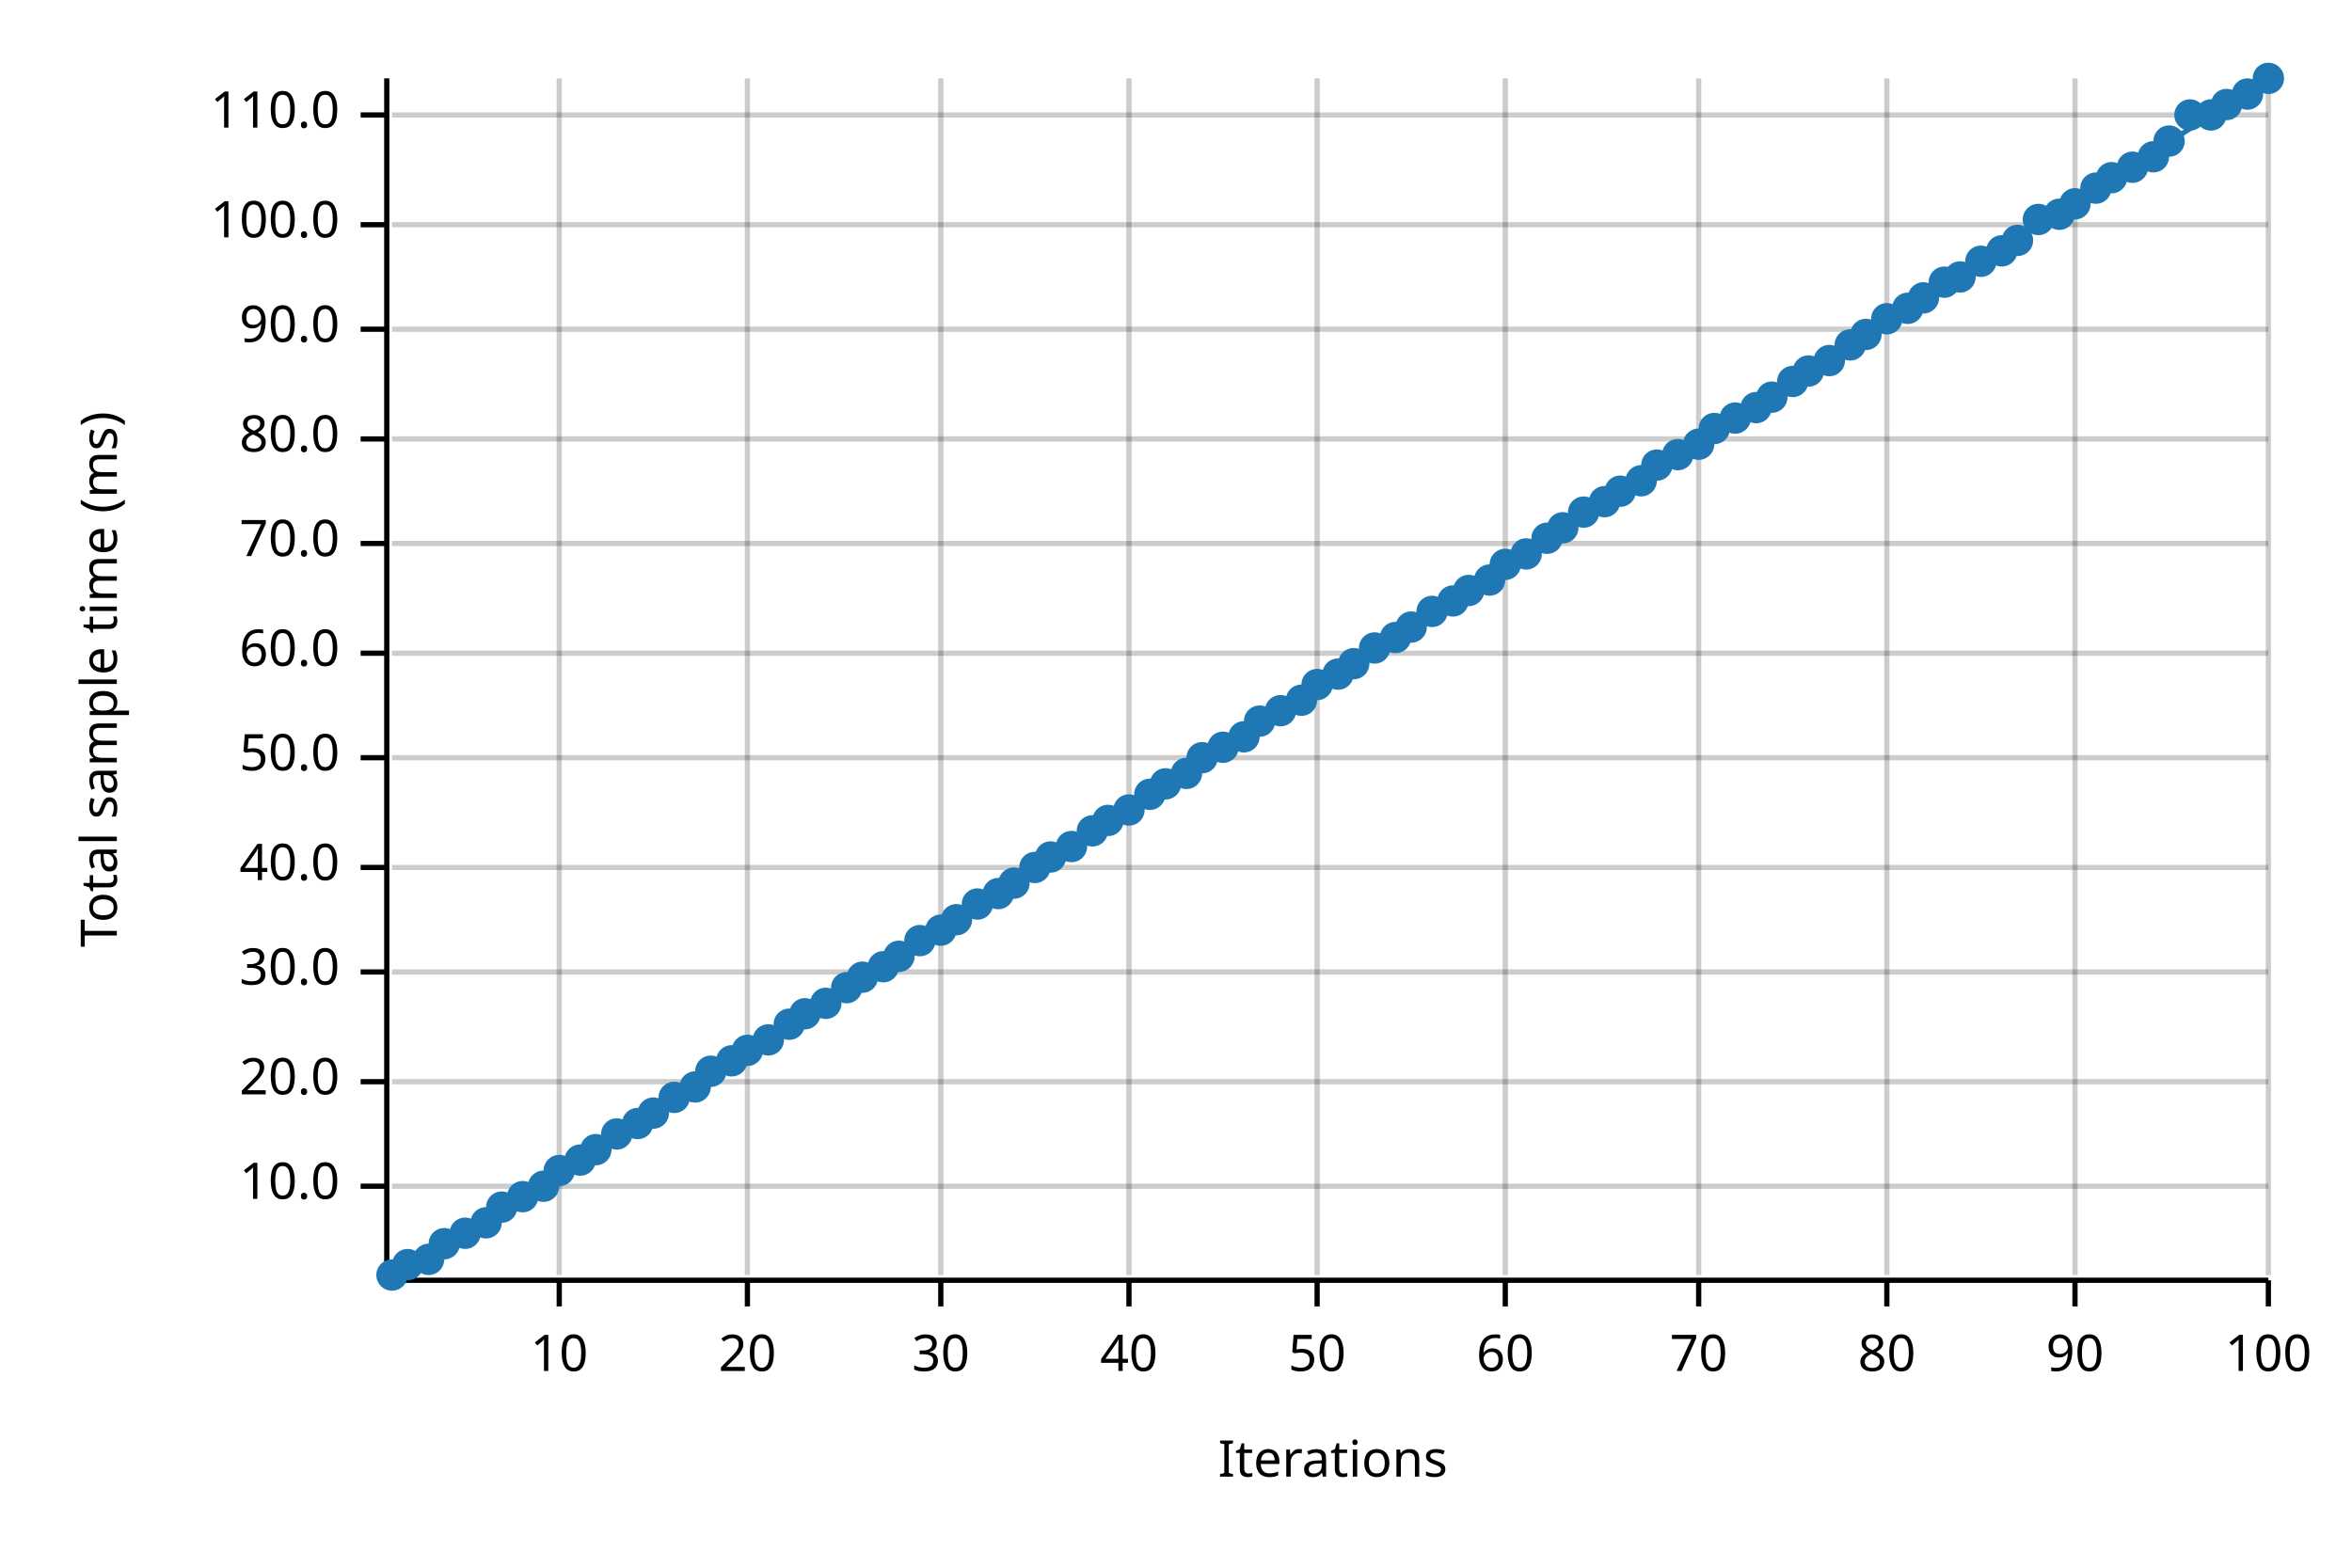
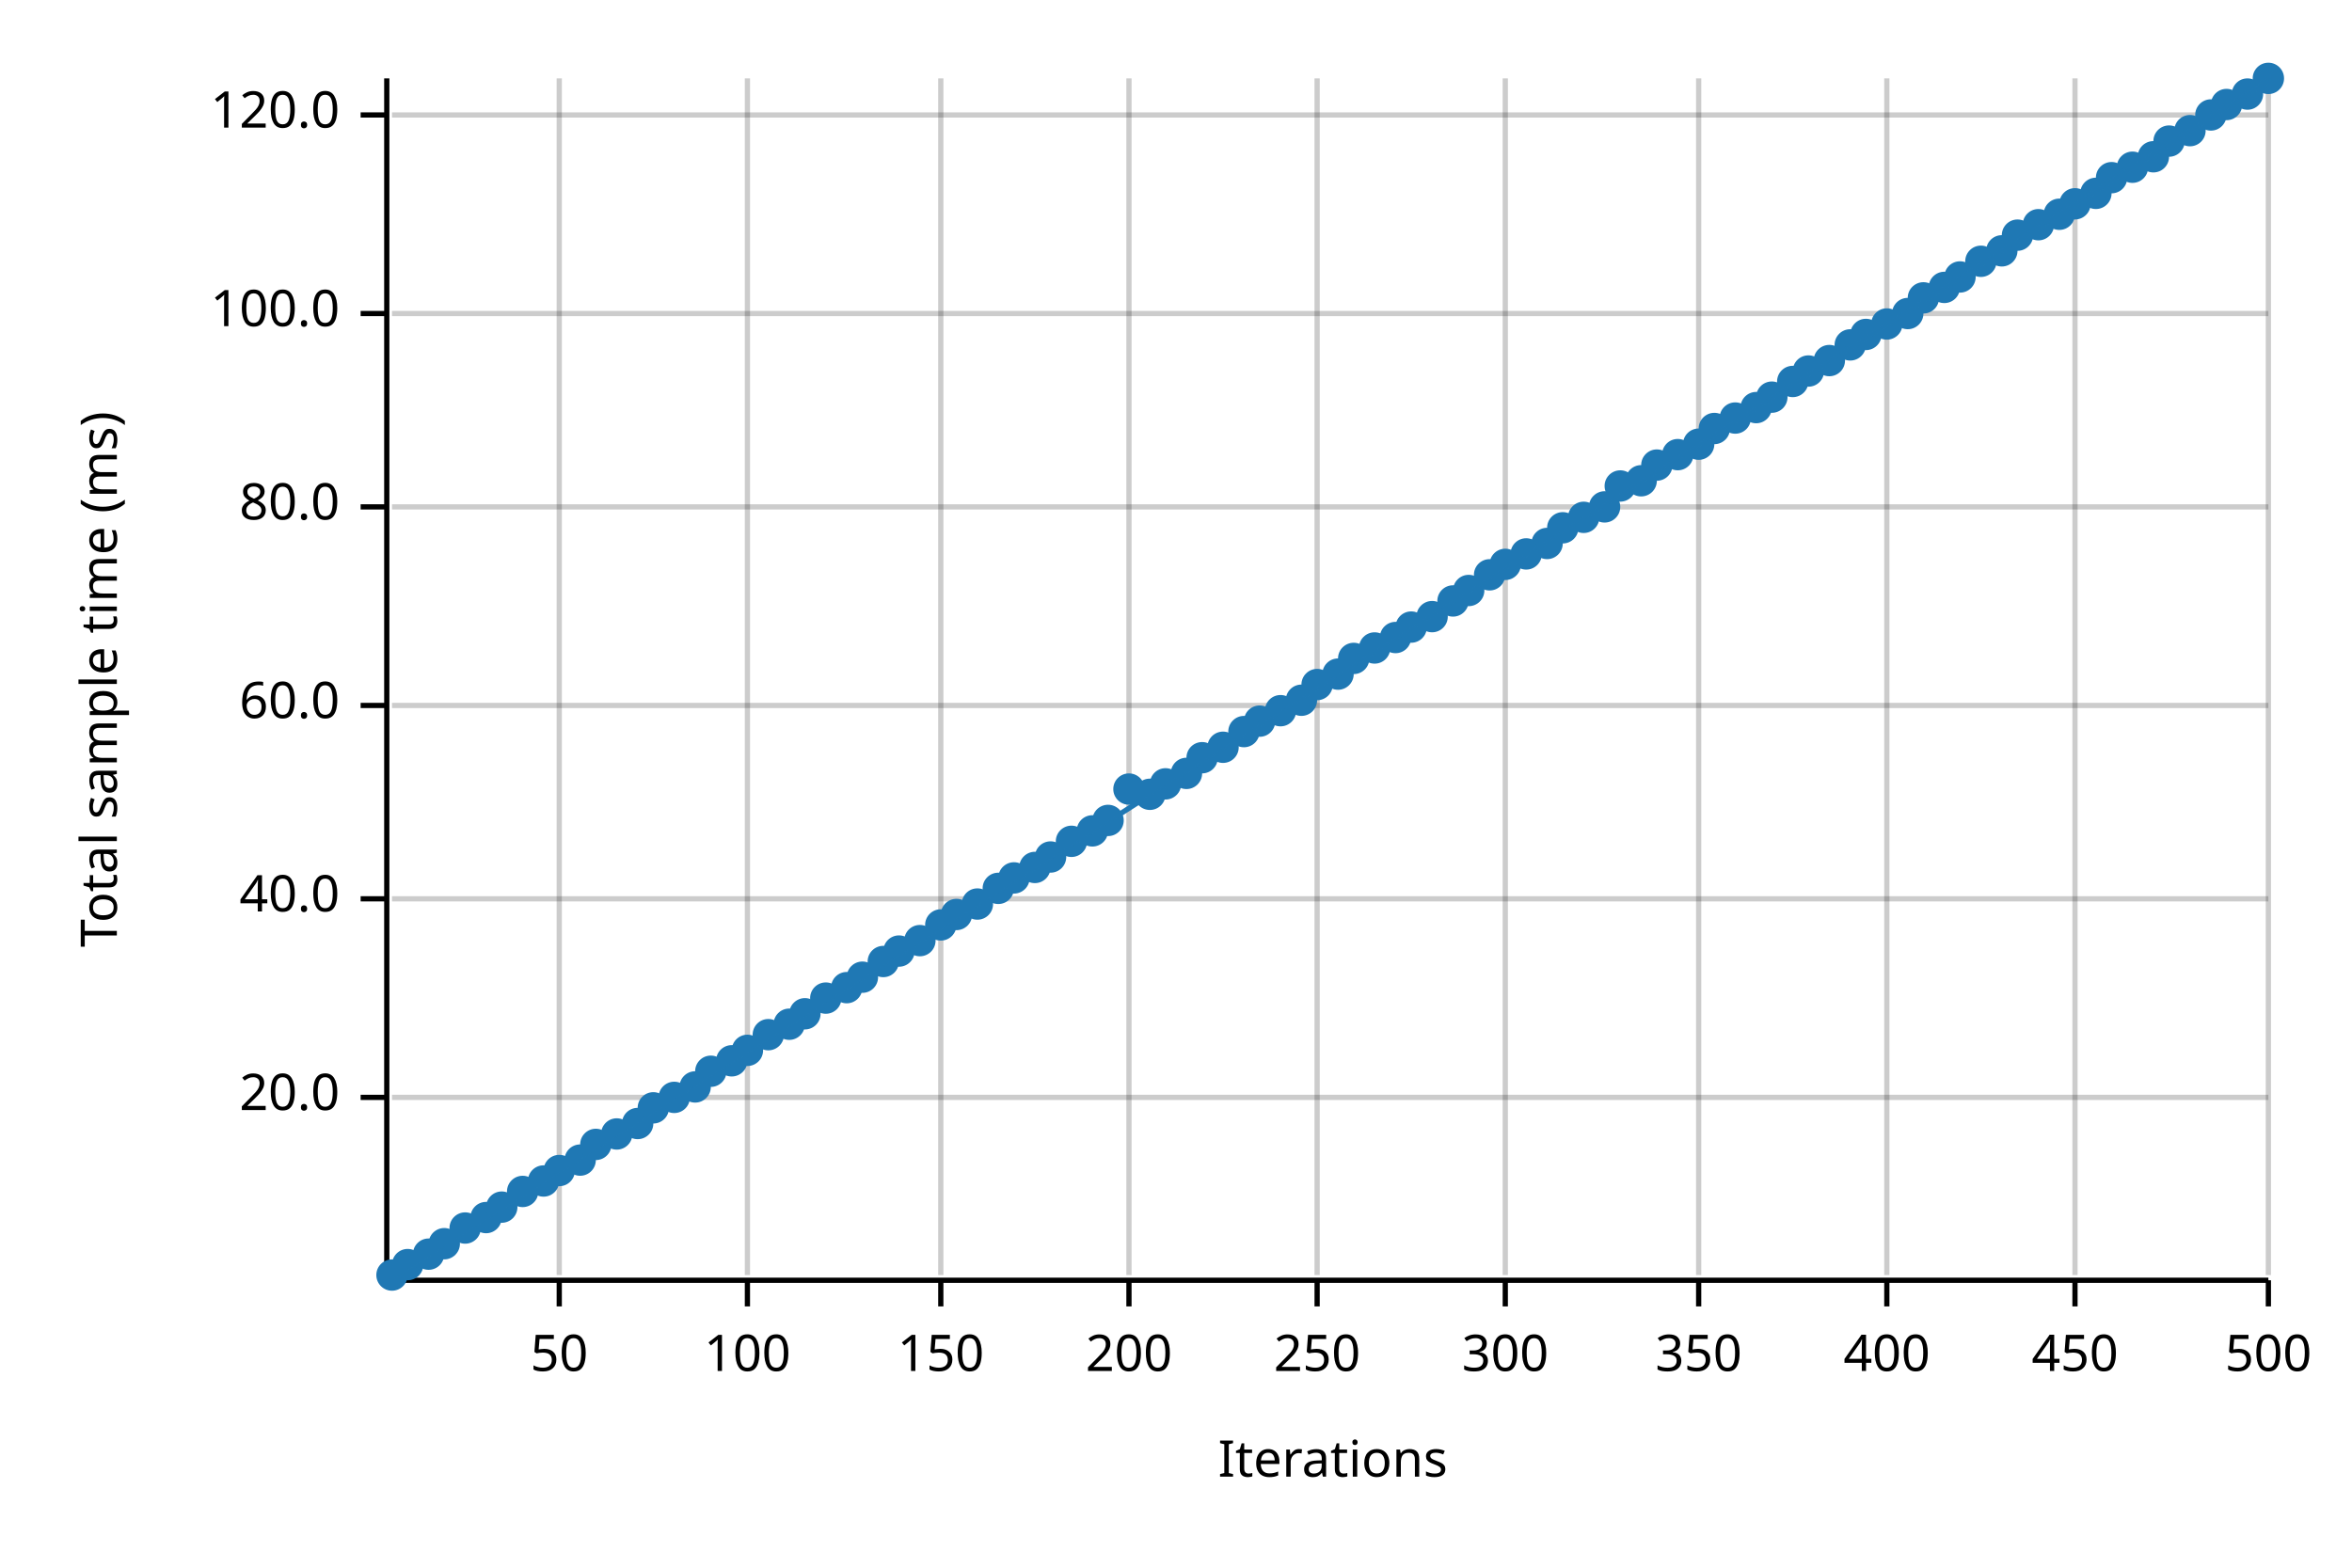
<svg xmlns="http://www.w3.org/2000/svg" width="450" height="300" viewBox="0 0 450 300">
  <text x="15" y="130" dy="0.76em" text-anchor="middle" font-family="sans-serif" font-size="9.677" opacity="1" fill="#000000" transform="rotate(270, 15, 130)">
Total sample time (ms)
</text>
  <text x="255" y="285" dy="-0.5ex" text-anchor="middle" font-family="sans-serif" font-size="9.677" opacity="1" fill="#000000">
Iterations
</text>
  <line opacity="0.2" stroke="#000000" stroke-width="1" x1="107" y1="244" x2="107" y2="15" />
  <line opacity="0.2" stroke="#000000" stroke-width="1" x1="143" y1="244" x2="143" y2="15" />
  <line opacity="0.2" stroke="#000000" stroke-width="1" x1="180" y1="244" x2="180" y2="15" />
  <line opacity="0.2" stroke="#000000" stroke-width="1" x1="216" y1="244" x2="216" y2="15" />
  <line opacity="0.2" stroke="#000000" stroke-width="1" x1="252" y1="244" x2="252" y2="15" />
  <line opacity="0.2" stroke="#000000" stroke-width="1" x1="288" y1="244" x2="288" y2="15" />
  <line opacity="0.2" stroke="#000000" stroke-width="1" x1="325" y1="244" x2="325" y2="15" />
  <line opacity="0.2" stroke="#000000" stroke-width="1" x1="361" y1="244" x2="361" y2="15" />
  <line opacity="0.2" stroke="#000000" stroke-width="1" x1="397" y1="244" x2="397" y2="15" />
  <line opacity="0.2" stroke="#000000" stroke-width="1" x1="434" y1="244" x2="434" y2="15" />
-   <line opacity="0.2" stroke="#000000" stroke-width="1" x1="75" y1="227" x2="434" y2="227" />
-   <line opacity="0.2" stroke="#000000" stroke-width="1" x1="75" y1="207" x2="434" y2="207" />
-   <line opacity="0.2" stroke="#000000" stroke-width="1" x1="75" y1="186" x2="434" y2="186" />
-   <line opacity="0.2" stroke="#000000" stroke-width="1" x1="75" y1="166" x2="434" y2="166" />
-   <line opacity="0.2" stroke="#000000" stroke-width="1" x1="75" y1="145" x2="434" y2="145" />
-   <line opacity="0.2" stroke="#000000" stroke-width="1" x1="75" y1="125" x2="434" y2="125" />
-   <line opacity="0.2" stroke="#000000" stroke-width="1" x1="75" y1="104" x2="434" y2="104" />
-   <line opacity="0.2" stroke="#000000" stroke-width="1" x1="75" y1="84" x2="434" y2="84" />
-   <line opacity="0.2" stroke="#000000" stroke-width="1" x1="75" y1="63" x2="434" y2="63" />
-   <line opacity="0.2" stroke="#000000" stroke-width="1" x1="75" y1="43" x2="434" y2="43" />
+   <line opacity="0.2" stroke="#000000" stroke-width="1" x1="75" y1="210" x2="434" y2="210" />
+   <line opacity="0.2" stroke="#000000" stroke-width="1" x1="75" y1="172" x2="434" y2="172" />
+   <line opacity="0.2" stroke="#000000" stroke-width="1" x1="75" y1="135" x2="434" y2="135" />
+   <line opacity="0.2" stroke="#000000" stroke-width="1" x1="75" y1="97" x2="434" y2="97" />
+   <line opacity="0.2" stroke="#000000" stroke-width="1" x1="75" y1="60" x2="434" y2="60" />
  <line opacity="0.2" stroke="#000000" stroke-width="1" x1="75" y1="22" x2="434" y2="22" />
  <polyline fill="none" opacity="1" stroke="#000000" stroke-width="1" points="74,15 74,244 " />
-   <text x="65" y="227" dy="0.5ex" text-anchor="end" font-family="sans-serif" font-size="9.677" opacity="1" fill="#000000">
- 10.0
- </text>
-   <polyline fill="none" opacity="1" stroke="#000000" stroke-width="1" points="69,227 74,227 " />
-   <text x="65" y="207" dy="0.5ex" text-anchor="end" font-family="sans-serif" font-size="9.677" opacity="1" fill="#000000">
+   <text x="65" y="210" dy="0.5ex" text-anchor="end" font-family="sans-serif" font-size="9.677" opacity="1" fill="#000000">
20.0
</text>
-   <polyline fill="none" opacity="1" stroke="#000000" stroke-width="1" points="69,207 74,207 " />
-   <text x="65" y="186" dy="0.5ex" text-anchor="end" font-family="sans-serif" font-size="9.677" opacity="1" fill="#000000">
- 30.0
- </text>
-   <polyline fill="none" opacity="1" stroke="#000000" stroke-width="1" points="69,186 74,186 " />
-   <text x="65" y="166" dy="0.5ex" text-anchor="end" font-family="sans-serif" font-size="9.677" opacity="1" fill="#000000">
+   <polyline fill="none" opacity="1" stroke="#000000" stroke-width="1" points="69,210 74,210 " />
+   <text x="65" y="172" dy="0.5ex" text-anchor="end" font-family="sans-serif" font-size="9.677" opacity="1" fill="#000000">
40.0
</text>
-   <polyline fill="none" opacity="1" stroke="#000000" stroke-width="1" points="69,166 74,166 " />
-   <text x="65" y="145" dy="0.5ex" text-anchor="end" font-family="sans-serif" font-size="9.677" opacity="1" fill="#000000">
- 50.0
- </text>
-   <polyline fill="none" opacity="1" stroke="#000000" stroke-width="1" points="69,145 74,145 " />
-   <text x="65" y="125" dy="0.5ex" text-anchor="end" font-family="sans-serif" font-size="9.677" opacity="1" fill="#000000">
+   <polyline fill="none" opacity="1" stroke="#000000" stroke-width="1" points="69,172 74,172 " />
+   <text x="65" y="135" dy="0.5ex" text-anchor="end" font-family="sans-serif" font-size="9.677" opacity="1" fill="#000000">
60.0
</text>
-   <polyline fill="none" opacity="1" stroke="#000000" stroke-width="1" points="69,125 74,125 " />
-   <text x="65" y="104" dy="0.5ex" text-anchor="end" font-family="sans-serif" font-size="9.677" opacity="1" fill="#000000">
- 70.0
- </text>
-   <polyline fill="none" opacity="1" stroke="#000000" stroke-width="1" points="69,104 74,104 " />
-   <text x="65" y="84" dy="0.5ex" text-anchor="end" font-family="sans-serif" font-size="9.677" opacity="1" fill="#000000">
+   <polyline fill="none" opacity="1" stroke="#000000" stroke-width="1" points="69,135 74,135 " />
+   <text x="65" y="97" dy="0.5ex" text-anchor="end" font-family="sans-serif" font-size="9.677" opacity="1" fill="#000000">
80.0
</text>
-   <polyline fill="none" opacity="1" stroke="#000000" stroke-width="1" points="69,84 74,84 " />
-   <text x="65" y="63" dy="0.5ex" text-anchor="end" font-family="sans-serif" font-size="9.677" opacity="1" fill="#000000">
- 90.0
- </text>
-   <polyline fill="none" opacity="1" stroke="#000000" stroke-width="1" points="69,63 74,63 " />
-   <text x="65" y="43" dy="0.5ex" text-anchor="end" font-family="sans-serif" font-size="9.677" opacity="1" fill="#000000">
+   <polyline fill="none" opacity="1" stroke="#000000" stroke-width="1" points="69,97 74,97 " />
+   <text x="65" y="60" dy="0.5ex" text-anchor="end" font-family="sans-serif" font-size="9.677" opacity="1" fill="#000000">
100.0
</text>
-   <polyline fill="none" opacity="1" stroke="#000000" stroke-width="1" points="69,43 74,43 " />
+   <polyline fill="none" opacity="1" stroke="#000000" stroke-width="1" points="69,60 74,60 " />
  <text x="65" y="22" dy="0.5ex" text-anchor="end" font-family="sans-serif" font-size="9.677" opacity="1" fill="#000000">
- 110.0
+ 120.0
</text>
  <polyline fill="none" opacity="1" stroke="#000000" stroke-width="1" points="69,22 74,22 " />
  <polyline fill="none" opacity="1" stroke="#000000" stroke-width="1" points="75,245 434,245 " />
  <text x="107" y="255" dy="0.76em" text-anchor="middle" font-family="sans-serif" font-size="9.677" opacity="1" fill="#000000">
- 10
+ 50
</text>
  <polyline fill="none" opacity="1" stroke="#000000" stroke-width="1" points="107,245 107,250 " />
  <text x="143" y="255" dy="0.76em" text-anchor="middle" font-family="sans-serif" font-size="9.677" opacity="1" fill="#000000">
- 20
+ 100
</text>
  <polyline fill="none" opacity="1" stroke="#000000" stroke-width="1" points="143,245 143,250 " />
  <text x="180" y="255" dy="0.76em" text-anchor="middle" font-family="sans-serif" font-size="9.677" opacity="1" fill="#000000">
- 30
+ 150
</text>
  <polyline fill="none" opacity="1" stroke="#000000" stroke-width="1" points="180,245 180,250 " />
  <text x="216" y="255" dy="0.76em" text-anchor="middle" font-family="sans-serif" font-size="9.677" opacity="1" fill="#000000">
- 40
+ 200
</text>
  <polyline fill="none" opacity="1" stroke="#000000" stroke-width="1" points="216,245 216,250 " />
  <text x="252" y="255" dy="0.76em" text-anchor="middle" font-family="sans-serif" font-size="9.677" opacity="1" fill="#000000">
- 50
+ 250
</text>
  <polyline fill="none" opacity="1" stroke="#000000" stroke-width="1" points="252,245 252,250 " />
  <text x="288" y="255" dy="0.76em" text-anchor="middle" font-family="sans-serif" font-size="9.677" opacity="1" fill="#000000">
- 60
+ 300
</text>
  <polyline fill="none" opacity="1" stroke="#000000" stroke-width="1" points="288,245 288,250 " />
  <text x="325" y="255" dy="0.76em" text-anchor="middle" font-family="sans-serif" font-size="9.677" opacity="1" fill="#000000">
- 70
+ 350
</text>
  <polyline fill="none" opacity="1" stroke="#000000" stroke-width="1" points="325,245 325,250 " />
  <text x="361" y="255" dy="0.76em" text-anchor="middle" font-family="sans-serif" font-size="9.677" opacity="1" fill="#000000">
- 80
+ 400
</text>
  <polyline fill="none" opacity="1" stroke="#000000" stroke-width="1" points="361,245 361,250 " />
  <text x="397" y="255" dy="0.76em" text-anchor="middle" font-family="sans-serif" font-size="9.677" opacity="1" fill="#000000">
- 90
+ 450
</text>
  <polyline fill="none" opacity="1" stroke="#000000" stroke-width="1" points="397,245 397,250 " />
  <text x="434" y="255" dy="0.76em" text-anchor="middle" font-family="sans-serif" font-size="9.677" opacity="1" fill="#000000">
- 100
+ 500
</text>
  <polyline fill="none" opacity="1" stroke="#000000" stroke-width="1" points="434,245 434,250 " />
  <circle cx="75" cy="244" r="3" opacity="1" fill="#1F78B4" stroke="none" stroke-width="1" />
  <circle cx="78" cy="242" r="3" opacity="1" fill="#1F78B4" stroke="none" stroke-width="1" />
-   <circle cx="82" cy="241" r="3" opacity="1" fill="#1F78B4" stroke="none" stroke-width="1" />
+   <circle cx="82" cy="240" r="3" opacity="1" fill="#1F78B4" stroke="none" stroke-width="1" />
  <circle cx="85" cy="238" r="3" opacity="1" fill="#1F78B4" stroke="none" stroke-width="1" />
-   <circle cx="89" cy="236" r="3" opacity="1" fill="#1F78B4" stroke="none" stroke-width="1" />
-   <circle cx="93" cy="234" r="3" opacity="1" fill="#1F78B4" stroke="none" stroke-width="1" />
+   <circle cx="89" cy="235" r="3" opacity="1" fill="#1F78B4" stroke="none" stroke-width="1" />
+   <circle cx="93" cy="233" r="3" opacity="1" fill="#1F78B4" stroke="none" stroke-width="1" />
  <circle cx="96" cy="231" r="3" opacity="1" fill="#1F78B4" stroke="none" stroke-width="1" />
-   <circle cx="100" cy="229" r="3" opacity="1" fill="#1F78B4" stroke="none" stroke-width="1" />
-   <circle cx="104" cy="227" r="3" opacity="1" fill="#1F78B4" stroke="none" stroke-width="1" />
+   <circle cx="100" cy="228" r="3" opacity="1" fill="#1F78B4" stroke="none" stroke-width="1" />
+   <circle cx="104" cy="226" r="3" opacity="1" fill="#1F78B4" stroke="none" stroke-width="1" />
  <circle cx="107" cy="224" r="3" opacity="1" fill="#1F78B4" stroke="none" stroke-width="1" />
  <circle cx="111" cy="222" r="3" opacity="1" fill="#1F78B4" stroke="none" stroke-width="1" />
-   <circle cx="114" cy="220" r="3" opacity="1" fill="#1F78B4" stroke="none" stroke-width="1" />
+   <circle cx="114" cy="219" r="3" opacity="1" fill="#1F78B4" stroke="none" stroke-width="1" />
  <circle cx="118" cy="217" r="3" opacity="1" fill="#1F78B4" stroke="none" stroke-width="1" />
  <circle cx="122" cy="215" r="3" opacity="1" fill="#1F78B4" stroke="none" stroke-width="1" />
-   <circle cx="125" cy="213" r="3" opacity="1" fill="#1F78B4" stroke="none" stroke-width="1" />
+   <circle cx="125" cy="212" r="3" opacity="1" fill="#1F78B4" stroke="none" stroke-width="1" />
  <circle cx="129" cy="210" r="3" opacity="1" fill="#1F78B4" stroke="none" stroke-width="1" />
  <circle cx="133" cy="208" r="3" opacity="1" fill="#1F78B4" stroke="none" stroke-width="1" />
  <circle cx="136" cy="205" r="3" opacity="1" fill="#1F78B4" stroke="none" stroke-width="1" />
  <circle cx="140" cy="203" r="3" opacity="1" fill="#1F78B4" stroke="none" stroke-width="1" />
  <circle cx="143" cy="201" r="3" opacity="1" fill="#1F78B4" stroke="none" stroke-width="1" />
-   <circle cx="147" cy="199" r="3" opacity="1" fill="#1F78B4" stroke="none" stroke-width="1" />
+   <circle cx="147" cy="198" r="3" opacity="1" fill="#1F78B4" stroke="none" stroke-width="1" />
  <circle cx="151" cy="196" r="3" opacity="1" fill="#1F78B4" stroke="none" stroke-width="1" />
  <circle cx="154" cy="194" r="3" opacity="1" fill="#1F78B4" stroke="none" stroke-width="1" />
-   <circle cx="158" cy="192" r="3" opacity="1" fill="#1F78B4" stroke="none" stroke-width="1" />
+   <circle cx="158" cy="191" r="3" opacity="1" fill="#1F78B4" stroke="none" stroke-width="1" />
  <circle cx="162" cy="189" r="3" opacity="1" fill="#1F78B4" stroke="none" stroke-width="1" />
  <circle cx="165" cy="187" r="3" opacity="1" fill="#1F78B4" stroke="none" stroke-width="1" />
-   <circle cx="169" cy="185" r="3" opacity="1" fill="#1F78B4" stroke="none" stroke-width="1" />
-   <circle cx="172" cy="183" r="3" opacity="1" fill="#1F78B4" stroke="none" stroke-width="1" />
+   <circle cx="169" cy="184" r="3" opacity="1" fill="#1F78B4" stroke="none" stroke-width="1" />
+   <circle cx="172" cy="182" r="3" opacity="1" fill="#1F78B4" stroke="none" stroke-width="1" />
  <circle cx="176" cy="180" r="3" opacity="1" fill="#1F78B4" stroke="none" stroke-width="1" />
-   <circle cx="180" cy="178" r="3" opacity="1" fill="#1F78B4" stroke="none" stroke-width="1" />
-   <circle cx="183" cy="176" r="3" opacity="1" fill="#1F78B4" stroke="none" stroke-width="1" />
+   <circle cx="180" cy="177" r="3" opacity="1" fill="#1F78B4" stroke="none" stroke-width="1" />
+   <circle cx="183" cy="175" r="3" opacity="1" fill="#1F78B4" stroke="none" stroke-width="1" />
  <circle cx="187" cy="173" r="3" opacity="1" fill="#1F78B4" stroke="none" stroke-width="1" />
-   <circle cx="191" cy="171" r="3" opacity="1" fill="#1F78B4" stroke="none" stroke-width="1" />
-   <circle cx="194" cy="169" r="3" opacity="1" fill="#1F78B4" stroke="none" stroke-width="1" />
+   <circle cx="191" cy="170" r="3" opacity="1" fill="#1F78B4" stroke="none" stroke-width="1" />
+   <circle cx="194" cy="168" r="3" opacity="1" fill="#1F78B4" stroke="none" stroke-width="1" />
  <circle cx="198" cy="166" r="3" opacity="1" fill="#1F78B4" stroke="none" stroke-width="1" />
  <circle cx="201" cy="164" r="3" opacity="1" fill="#1F78B4" stroke="none" stroke-width="1" />
-   <circle cx="205" cy="162" r="3" opacity="1" fill="#1F78B4" stroke="none" stroke-width="1" />
+   <circle cx="205" cy="161" r="3" opacity="1" fill="#1F78B4" stroke="none" stroke-width="1" />
  <circle cx="209" cy="159" r="3" opacity="1" fill="#1F78B4" stroke="none" stroke-width="1" />
  <circle cx="212" cy="157" r="3" opacity="1" fill="#1F78B4" stroke="none" stroke-width="1" />
-   <circle cx="216" cy="155" r="3" opacity="1" fill="#1F78B4" stroke="none" stroke-width="1" />
+   <circle cx="216" cy="151" r="3" opacity="1" fill="#1F78B4" stroke="none" stroke-width="1" />
  <circle cx="220" cy="152" r="3" opacity="1" fill="#1F78B4" stroke="none" stroke-width="1" />
  <circle cx="223" cy="150" r="3" opacity="1" fill="#1F78B4" stroke="none" stroke-width="1" />
  <circle cx="227" cy="148" r="3" opacity="1" fill="#1F78B4" stroke="none" stroke-width="1" />
  <circle cx="230" cy="145" r="3" opacity="1" fill="#1F78B4" stroke="none" stroke-width="1" />
  <circle cx="234" cy="143" r="3" opacity="1" fill="#1F78B4" stroke="none" stroke-width="1" />
-   <circle cx="238" cy="141" r="3" opacity="1" fill="#1F78B4" stroke="none" stroke-width="1" />
+   <circle cx="238" cy="140" r="3" opacity="1" fill="#1F78B4" stroke="none" stroke-width="1" />
  <circle cx="241" cy="138" r="3" opacity="1" fill="#1F78B4" stroke="none" stroke-width="1" />
  <circle cx="245" cy="136" r="3" opacity="1" fill="#1F78B4" stroke="none" stroke-width="1" />
  <circle cx="249" cy="134" r="3" opacity="1" fill="#1F78B4" stroke="none" stroke-width="1" />
  <circle cx="252" cy="131" r="3" opacity="1" fill="#1F78B4" stroke="none" stroke-width="1" />
  <circle cx="256" cy="129" r="3" opacity="1" fill="#1F78B4" stroke="none" stroke-width="1" />
-   <circle cx="259" cy="127" r="3" opacity="1" fill="#1F78B4" stroke="none" stroke-width="1" />
+   <circle cx="259" cy="126" r="3" opacity="1" fill="#1F78B4" stroke="none" stroke-width="1" />
  <circle cx="263" cy="124" r="3" opacity="1" fill="#1F78B4" stroke="none" stroke-width="1" />
  <circle cx="267" cy="122" r="3" opacity="1" fill="#1F78B4" stroke="none" stroke-width="1" />
  <circle cx="270" cy="120" r="3" opacity="1" fill="#1F78B4" stroke="none" stroke-width="1" />
-   <circle cx="274" cy="117" r="3" opacity="1" fill="#1F78B4" stroke="none" stroke-width="1" />
+   <circle cx="274" cy="118" r="3" opacity="1" fill="#1F78B4" stroke="none" stroke-width="1" />
  <circle cx="278" cy="115" r="3" opacity="1" fill="#1F78B4" stroke="none" stroke-width="1" />
  <circle cx="281" cy="113" r="3" opacity="1" fill="#1F78B4" stroke="none" stroke-width="1" />
-   <circle cx="285" cy="111" r="3" opacity="1" fill="#1F78B4" stroke="none" stroke-width="1" />
+   <circle cx="285" cy="110" r="3" opacity="1" fill="#1F78B4" stroke="none" stroke-width="1" />
  <circle cx="288" cy="108" r="3" opacity="1" fill="#1F78B4" stroke="none" stroke-width="1" />
  <circle cx="292" cy="106" r="3" opacity="1" fill="#1F78B4" stroke="none" stroke-width="1" />
-   <circle cx="296" cy="103" r="3" opacity="1" fill="#1F78B4" stroke="none" stroke-width="1" />
+   <circle cx="296" cy="104" r="3" opacity="1" fill="#1F78B4" stroke="none" stroke-width="1" />
  <circle cx="299" cy="101" r="3" opacity="1" fill="#1F78B4" stroke="none" stroke-width="1" />
-   <circle cx="303" cy="98" r="3" opacity="1" fill="#1F78B4" stroke="none" stroke-width="1" />
-   <circle cx="307" cy="96" r="3" opacity="1" fill="#1F78B4" stroke="none" stroke-width="1" />
-   <circle cx="310" cy="94" r="3" opacity="1" fill="#1F78B4" stroke="none" stroke-width="1" />
+   <circle cx="303" cy="99" r="3" opacity="1" fill="#1F78B4" stroke="none" stroke-width="1" />
+   <circle cx="307" cy="97" r="3" opacity="1" fill="#1F78B4" stroke="none" stroke-width="1" />
+   <circle cx="310" cy="93" r="3" opacity="1" fill="#1F78B4" stroke="none" stroke-width="1" />
  <circle cx="314" cy="92" r="3" opacity="1" fill="#1F78B4" stroke="none" stroke-width="1" />
  <circle cx="317" cy="89" r="3" opacity="1" fill="#1F78B4" stroke="none" stroke-width="1" />
  <circle cx="321" cy="87" r="3" opacity="1" fill="#1F78B4" stroke="none" stroke-width="1" />
  <circle cx="325" cy="85" r="3" opacity="1" fill="#1F78B4" stroke="none" stroke-width="1" />
  <circle cx="328" cy="82" r="3" opacity="1" fill="#1F78B4" stroke="none" stroke-width="1" />
  <circle cx="332" cy="80" r="3" opacity="1" fill="#1F78B4" stroke="none" stroke-width="1" />
  <circle cx="336" cy="78" r="3" opacity="1" fill="#1F78B4" stroke="none" stroke-width="1" />
  <circle cx="339" cy="76" r="3" opacity="1" fill="#1F78B4" stroke="none" stroke-width="1" />
  <circle cx="343" cy="73" r="3" opacity="1" fill="#1F78B4" stroke="none" stroke-width="1" />
  <circle cx="346" cy="71" r="3" opacity="1" fill="#1F78B4" stroke="none" stroke-width="1" />
  <circle cx="350" cy="69" r="3" opacity="1" fill="#1F78B4" stroke="none" stroke-width="1" />
  <circle cx="354" cy="66" r="3" opacity="1" fill="#1F78B4" stroke="none" stroke-width="1" />
  <circle cx="357" cy="64" r="3" opacity="1" fill="#1F78B4" stroke="none" stroke-width="1" />
-   <circle cx="361" cy="61" r="3" opacity="1" fill="#1F78B4" stroke="none" stroke-width="1" />
-   <circle cx="365" cy="59" r="3" opacity="1" fill="#1F78B4" stroke="none" stroke-width="1" />
+   <circle cx="361" cy="62" r="3" opacity="1" fill="#1F78B4" stroke="none" stroke-width="1" />
+   <circle cx="365" cy="60" r="3" opacity="1" fill="#1F78B4" stroke="none" stroke-width="1" />
  <circle cx="368" cy="57" r="3" opacity="1" fill="#1F78B4" stroke="none" stroke-width="1" />
-   <circle cx="372" cy="54" r="3" opacity="1" fill="#1F78B4" stroke="none" stroke-width="1" />
+   <circle cx="372" cy="55" r="3" opacity="1" fill="#1F78B4" stroke="none" stroke-width="1" />
  <circle cx="375" cy="53" r="3" opacity="1" fill="#1F78B4" stroke="none" stroke-width="1" />
  <circle cx="379" cy="50" r="3" opacity="1" fill="#1F78B4" stroke="none" stroke-width="1" />
  <circle cx="383" cy="48" r="3" opacity="1" fill="#1F78B4" stroke="none" stroke-width="1" />
-   <circle cx="386" cy="46" r="3" opacity="1" fill="#1F78B4" stroke="none" stroke-width="1" />
-   <circle cx="390" cy="42" r="3" opacity="1" fill="#1F78B4" stroke="none" stroke-width="1" />
+   <circle cx="386" cy="45" r="3" opacity="1" fill="#1F78B4" stroke="none" stroke-width="1" />
+   <circle cx="390" cy="43" r="3" opacity="1" fill="#1F78B4" stroke="none" stroke-width="1" />
  <circle cx="394" cy="41" r="3" opacity="1" fill="#1F78B4" stroke="none" stroke-width="1" />
  <circle cx="397" cy="39" r="3" opacity="1" fill="#1F78B4" stroke="none" stroke-width="1" />
-   <circle cx="401" cy="36" r="3" opacity="1" fill="#1F78B4" stroke="none" stroke-width="1" />
+   <circle cx="401" cy="37" r="3" opacity="1" fill="#1F78B4" stroke="none" stroke-width="1" />
  <circle cx="404" cy="34" r="3" opacity="1" fill="#1F78B4" stroke="none" stroke-width="1" />
  <circle cx="408" cy="32" r="3" opacity="1" fill="#1F78B4" stroke="none" stroke-width="1" />
  <circle cx="412" cy="30" r="3" opacity="1" fill="#1F78B4" stroke="none" stroke-width="1" />
  <circle cx="415" cy="27" r="3" opacity="1" fill="#1F78B4" stroke="none" stroke-width="1" />
-   <circle cx="419" cy="22" r="3" opacity="1" fill="#1F78B4" stroke="none" stroke-width="1" />
+   <circle cx="419" cy="25" r="3" opacity="1" fill="#1F78B4" stroke="none" stroke-width="1" />
  <circle cx="423" cy="22" r="3" opacity="1" fill="#1F78B4" stroke="none" stroke-width="1" />
  <circle cx="426" cy="20" r="3" opacity="1" fill="#1F78B4" stroke="none" stroke-width="1" />
  <circle cx="430" cy="18" r="3" opacity="1" fill="#1F78B4" stroke="none" stroke-width="1" />
  <circle cx="434" cy="15" r="3" opacity="1" fill="#1F78B4" stroke="none" stroke-width="1" />
  <polyline fill="none" opacity="1" stroke="#1F78B4" stroke-width="1" points="75,245 434,15 " />
-   <polygon opacity="0.25" fill="#1F78B4" points="75,245 434,15 434,15 " />
+   <polygon opacity="0.25" fill="#1F78B4" points="75,245 434,16 434,15 " />
</svg>
